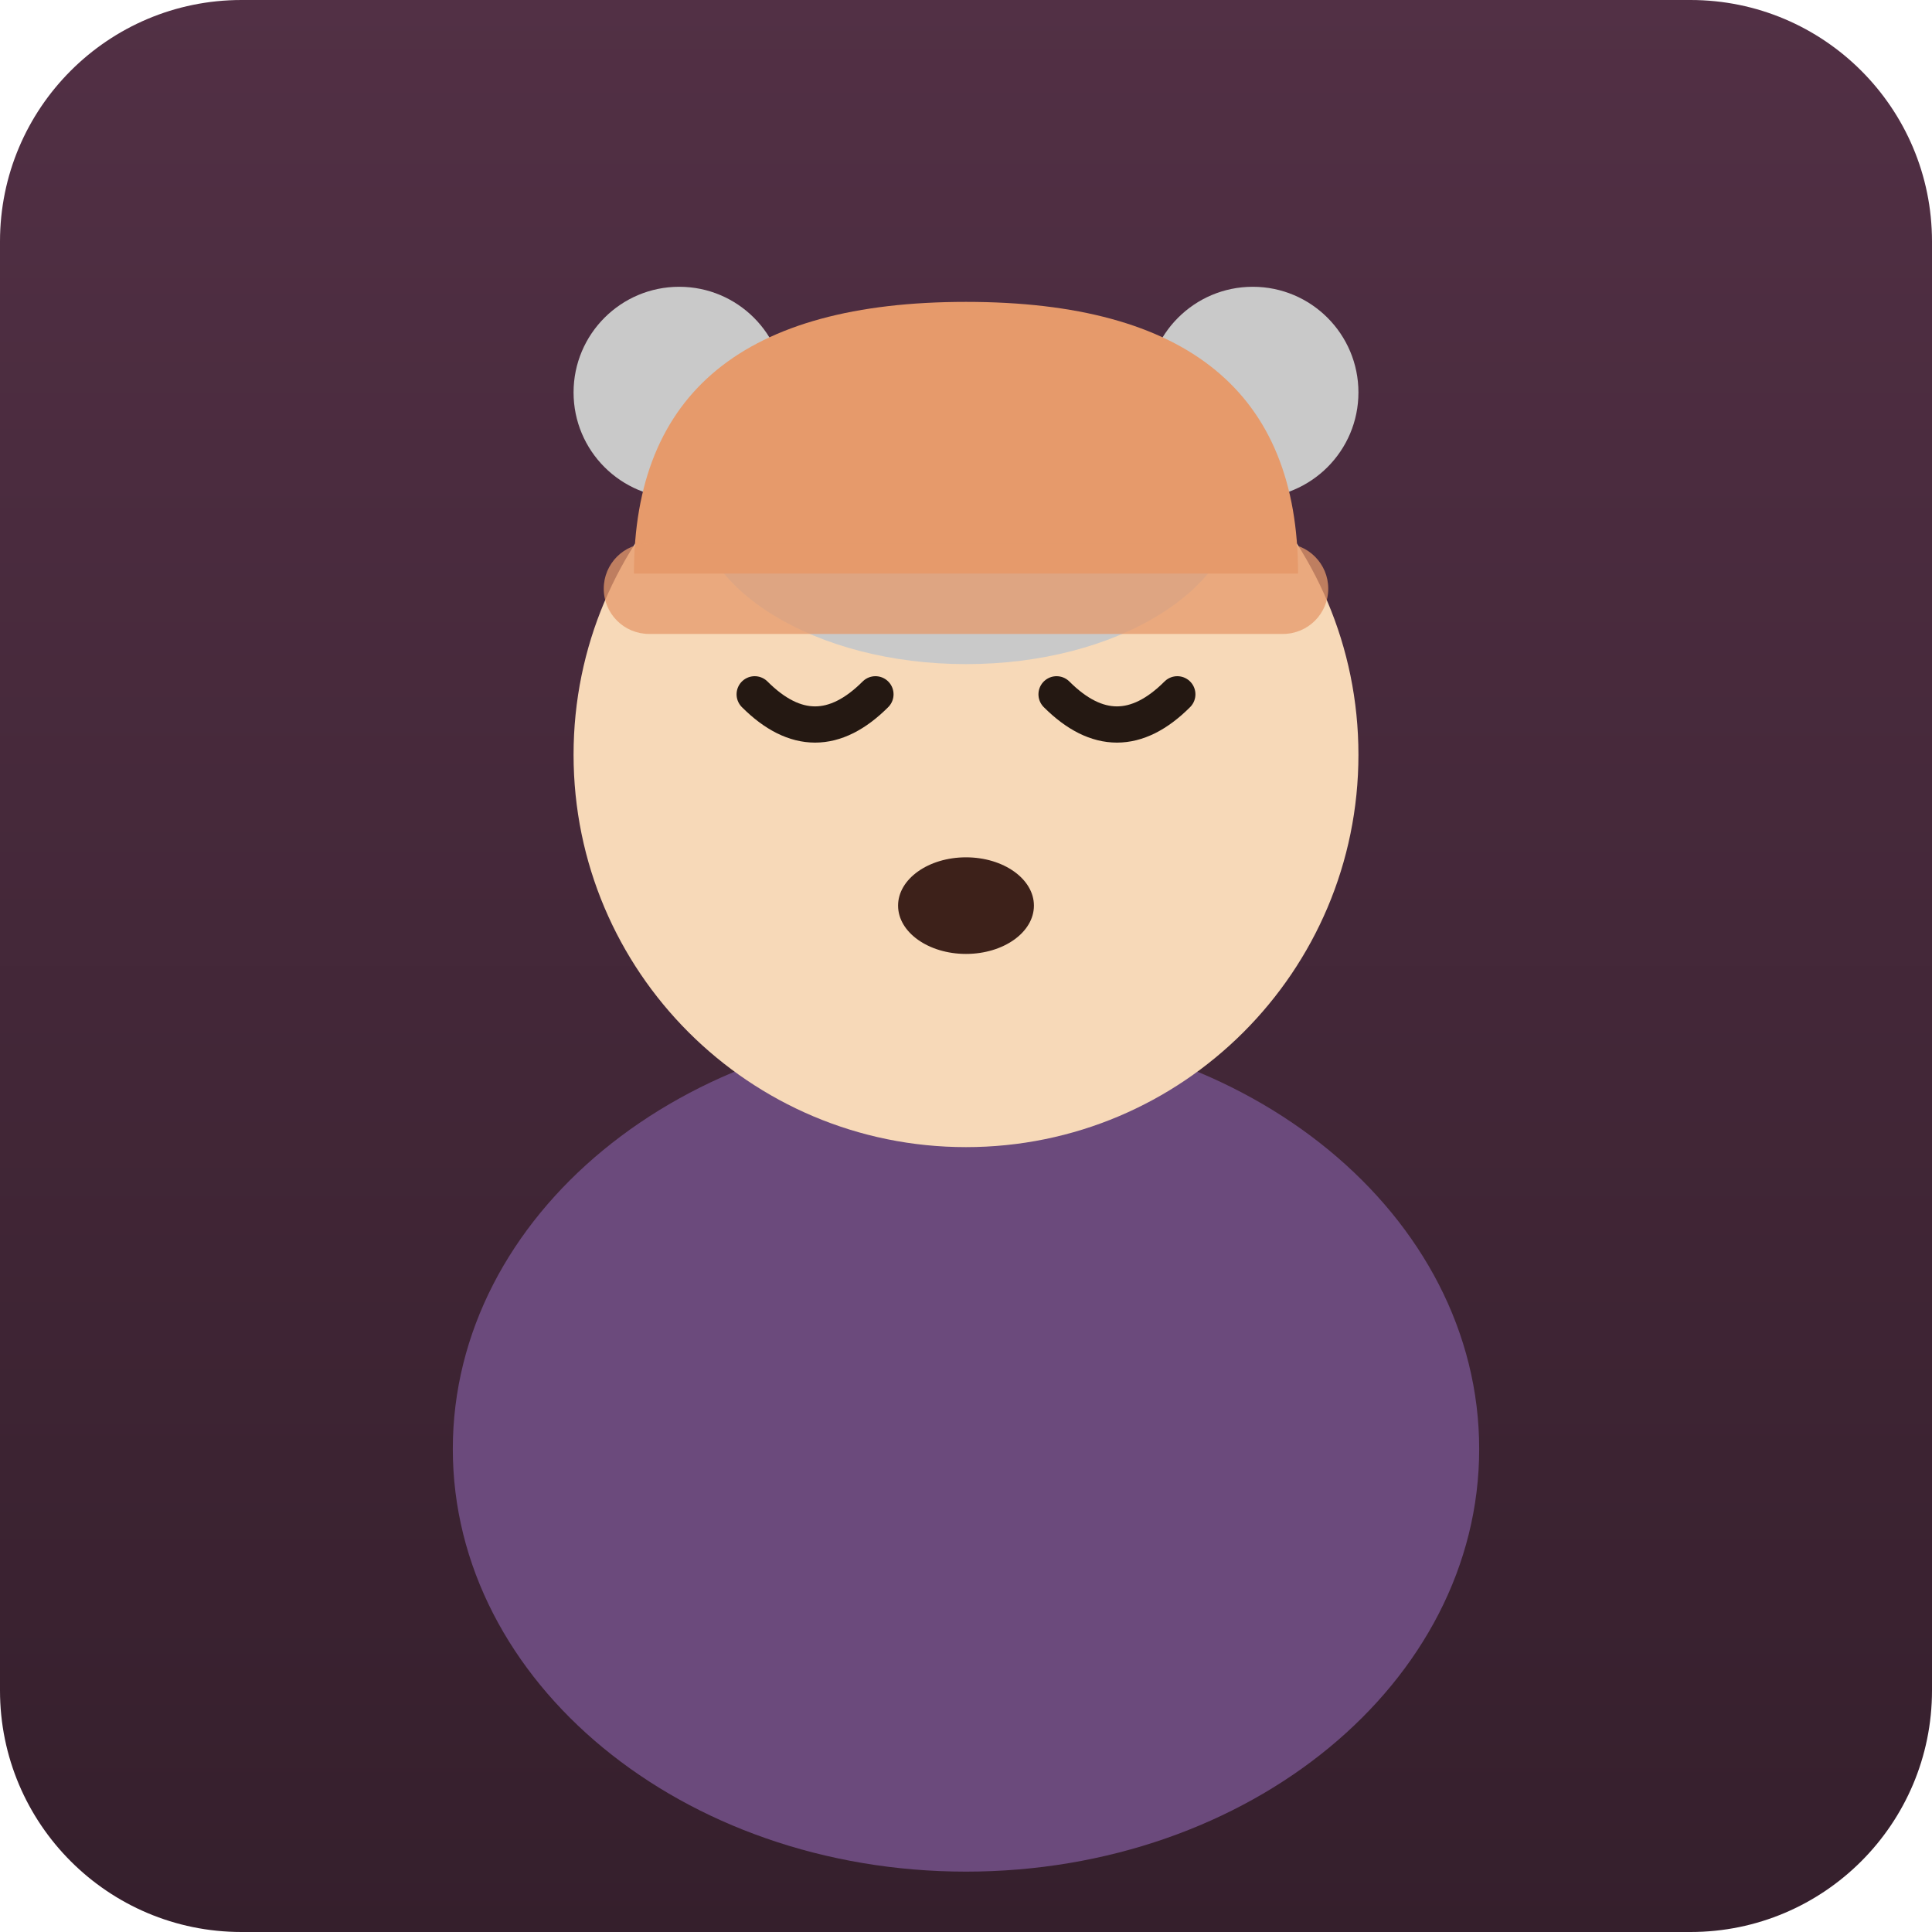
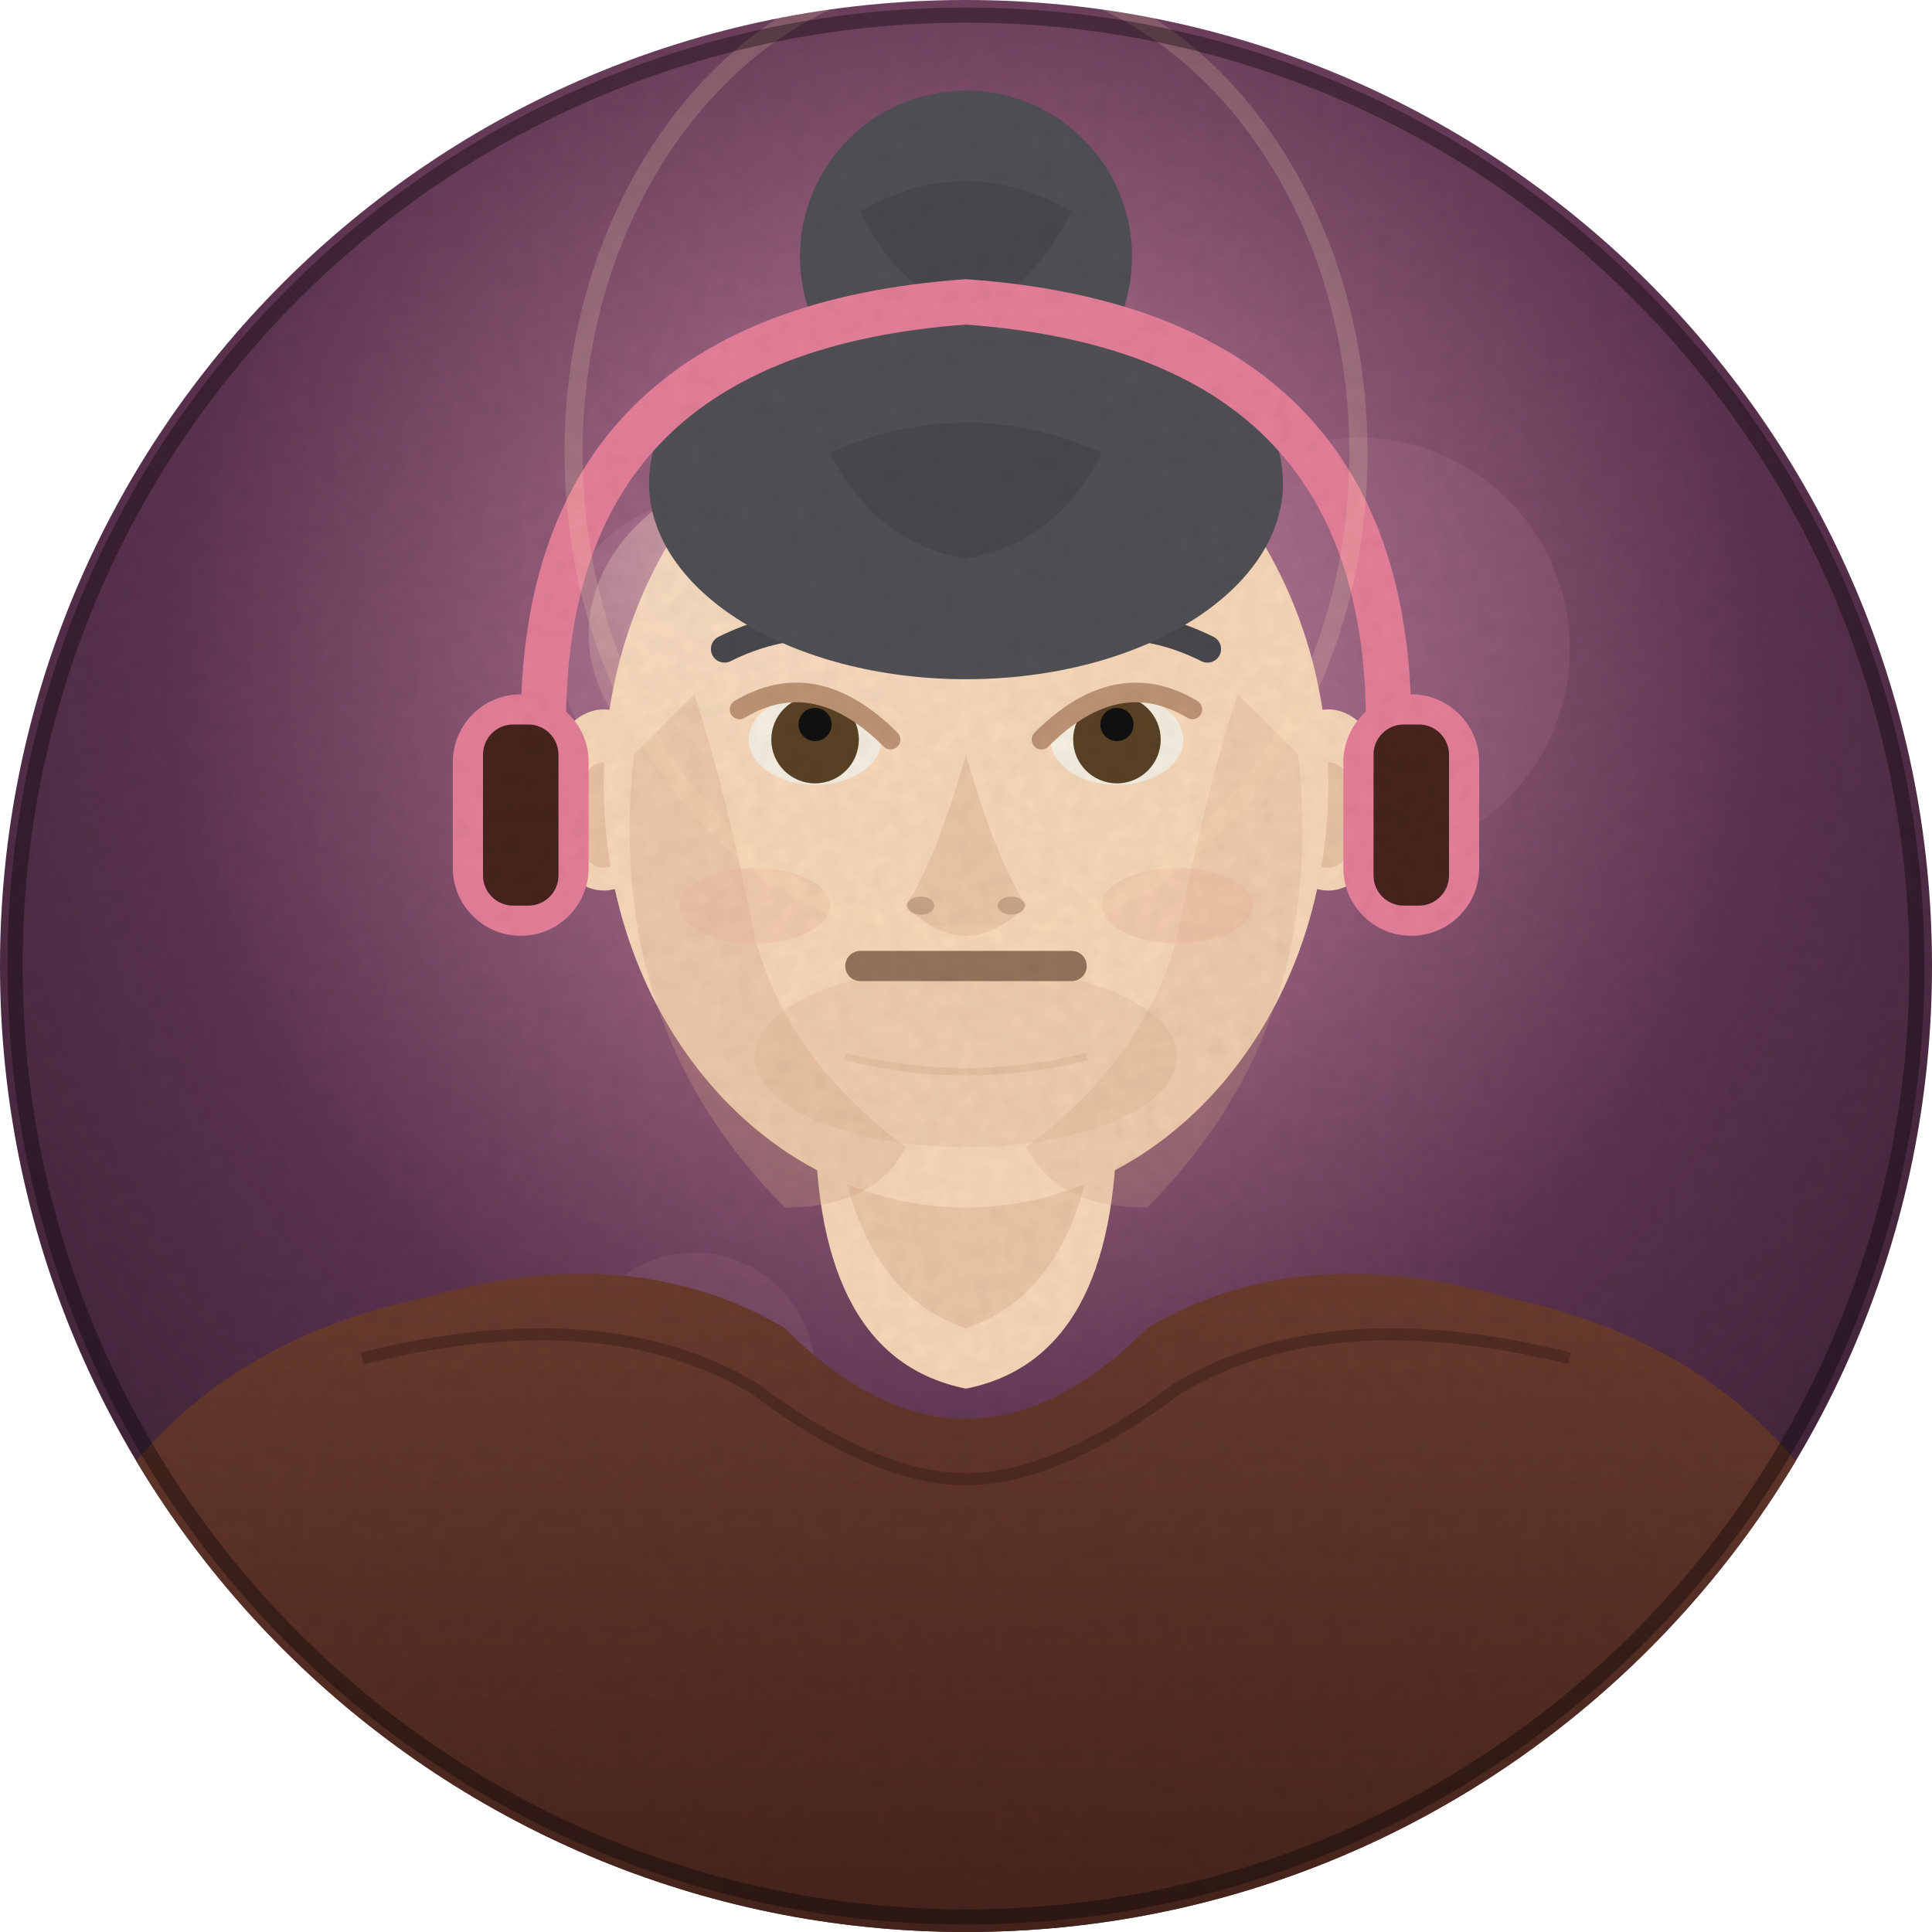
<svg xmlns="http://www.w3.org/2000/svg" viewBox="0 0 128 128" role="img">
  <defs>
-     <linearGradient id="b" x1="0" y1="0" x2="0" y2="1">
-       <stop offset="0" stop-color="#523045" />
-       <stop offset="1" stop-color="#351f2c" />
+     <radialGradient id="ba" cx="0.5" cy="0.35" r="0.75">
+       <stop offset="0" stop-color="#d08aa8" />
+       <stop offset="0.55" stop-color="#5c3350" />
+       <stop offset="1" stop-color="#2d1a2b" />
+     </radialGradient>
+     <radialGradient id="fa" cx="0.35" cy="0.25" r="0.85">
+       <stop offset="0" stop-color="#fae2cb" stop-opacity="0.45" />
+       <stop offset="1" stop-color="#fae2cb" stop-opacity="0" />
+     </radialGradient>
+     <linearGradient id="ga" x1="0" y1="0" x2="0" y2="1">
+       <stop offset="0" stop-color="#6b3c2f" />
+       <stop offset="1" stop-color="#45241c" />
    </linearGradient>
+     <clipPath id="ca">
+       <circle cx="64" cy="64" r="64" />
+     </clipPath>
+     <filter id="pa" x="0%" y="0%" width="100%" height="100%">
+       <feTurbulence type="fractalNoise" baseFrequency="0.9" numOctaves="2" seed="10" />
+       <feColorMatrix values="0 0 0 0 0  0 0 0 0 0  0 0 0 0 0  0 0 0 0.14 0" />
+       <feComposite in2="SourceGraphic" operator="in" />
+     </filter>
  </defs>
-   <rect width="128" height="128" rx="16" fill="url(#b)" />
-   <ellipse cx="64" cy="96" rx="34" ry="28" fill="#6b4a7c" />
-   <circle cx="64" cy="50" r="26" fill="#f7d9b8" />
-   <ellipse cx="64" cy="33" rx="18" ry="11" fill="#c9c9c9" />
-   <circle cx="45" cy="26" r="7" fill="#c9c9c9" />
-   <circle cx="83" cy="26" r="7" fill="#c9c9c9" />
-   <path d="M50 46 Q54 50 58 46" stroke="#241812" stroke-width="2.4" fill="none" stroke-linecap="round" />
-   <path d="M70 46 Q74 50 78 46" stroke="#241812" stroke-width="2.4" fill="none" stroke-linecap="round" />
-   <ellipse cx="64" cy="60" rx="4.5" ry="3.2" fill="#3d211a" />
-   <path d="M42 38 Q42 20 64 20 Q86 20 86 38 Z" fill="#e69a6b" />
-   <rect x="40" y="36" width="48" height="6" rx="3" fill="#e69a6b" opacity="0.75" />
+   <g clip-path="url(#ca)">
+     <rect width="128" height="128" fill="url(#ba)" />
+     <circle cx="47" cy="43" r="10" fill="#d596b1" opacity="0.18" />
+     <circle cx="90" cy="43" r="14" fill="#d596b1" opacity="0.12" />
+     <circle cx="46" cy="91" r="8" fill="#d596b1" opacity="0.1" />
+     <path d="M0 128 Q0 92 28 86 Q42 82 52 88 Q58 94 64 94 Q70 94 76 88 Q86 82 100 86 Q128 92 128 128 Z" fill="url(#ga)" />
+     <path d="M24 90 Q40 86 50 92 Q58 98 64 98" stroke="#3b1f18" stroke-width="0.8" fill="none" opacity="0.5" />
+     <path d="M104 90 Q88 86 78 92 Q70 98 64 98" stroke="#3b1f18" stroke-width="0.8" fill="none" opacity="0.5" />
+     <path d="M54 74 Q54 90 64 92 Q74 90 74 74 Z" fill="#f8d8ba" />
+     <path d="M56 78 Q58 86 64 88 Q70 86 72 78" fill="#d3a682" opacity="0.35" />
+     <ellipse cx="40" cy="53" rx="4" ry="6" fill="#f8d8ba" />
+     <ellipse cx="88" cy="53" rx="4" ry="6" fill="#f8d8ba" />
+     <ellipse cx="40" cy="54" rx="2" ry="3.5" fill="#d3a682" opacity="0.4" />
+     <ellipse cx="88" cy="54" rx="2" ry="3.5" fill="#d3a682" opacity="0.4" />
+     <ellipse cx="64" cy="52" rx="24" ry="28" fill="#f8d8ba" />
+     <ellipse cx="55" cy="42" rx="16" ry="12" fill="url(#fa)" />
+     <path d="M42 50 Q40 68 52 80 Q58 80 60 76 Q52 70 50 62 Q48 52 46 46Z" fill="#d3a682" opacity="0.3" />
+     <path d="M86 50 Q88 68 76 80 Q70 80 68 76 Q76 70 78 62 Q80 52 82 46Z" fill="#d3a682" opacity="0.25" />
+     <ellipse cx="64" cy="70" rx="14" ry="6" fill="#d3a682" opacity="0.2" />
+     <path d="M48 40 Q54 38 60 40" stroke="#d3a682" stroke-width="0.6" fill="none" opacity="0.4" />
+     <path d="M68 40 Q74 38 80 40" stroke="#d3a682" stroke-width="0.6" fill="none" opacity="0.4" />
+     <path d="M56 70 Q64 72 72 70" stroke="#d3a682" stroke-width="0.5" fill="none" opacity="0.3" />
+     <ellipse cx="50" cy="60" rx="5" ry="2.5" fill="#efb59a" opacity="0.35" />
+     <ellipse cx="78" cy="60" rx="5" ry="2.5" fill="#efb59a" opacity="0.35" />
+     <ellipse cx="54" cy="49" rx="4.4" ry="3" fill="#f6f0e2" />
+     <ellipse cx="74" cy="49" rx="4.4" ry="3" fill="#f6f0e2" />
+     <circle cx="54" cy="49" r="2.9" fill="#5a4225" />
+     <circle cx="74" cy="49" r="2.9" fill="#5a4225" />
+     <circle cx="54" cy="48" r="1.1" fill="#111" />
+     <circle cx="74" cy="48" r="1.1" fill="#111" />
+     <path d="M49 47 Q54 44 59 49" stroke="#be9575" stroke-width="1.3" fill="none" stroke-linecap="round" />
+     <path d="M69 49 Q74 44 79 47" stroke="#be9575" stroke-width="1.3" fill="none" stroke-linecap="round" />
+     <path d="M64 50 Q62 57 60 60 Q62 62 64 62 Q66 62 68 60 Q66 57 64 50Z" fill="#d3a682" opacity="0.35" />
+     <ellipse cx="61" cy="60" rx="0.9" ry="0.6" fill="#a98568" opacity="0.5" />
+     <ellipse cx="67" cy="60" rx="0.9" ry="0.6" fill="#a98568" opacity="0.5" />
+     <path d="M57 64 L71 64" stroke="#94745b" stroke-width="2" fill="none" stroke-linecap="round" />
+     <path d="M48 43 Q54 40 60 43" stroke="#48484d" stroke-width="1.8" fill="none" stroke-linecap="round" />
+     <path d="M68 43 Q74 40 80 43" stroke="#48484d" stroke-width="1.8" fill="none" stroke-linecap="round" />
+     <ellipse cx="64" cy="32" rx="21" ry="13" fill="#505055" />
+     <circle cx="64" cy="17" r="11" fill="#505055" />
+     <path d="M55 30 Q64 26 73 30 Q70 36 64 37 Q58 36 55 30Z" fill="#3c3c40" opacity="0.4" />
+     <path d="M57 14 Q64 10 71 14 Q68 20 64 20 Q60 20 57 14Z" fill="#3c3c40" opacity="0.4" />
+     <path d="M36 48 Q36 22 64 20 Q92 22 92 48" stroke="#e67f9a" stroke-width="3" fill="none" />
+     <rect x="30" y="46" width="9" height="16" rx="4.5" fill="#e67f9a" />
+     <rect x="89" y="46" width="9" height="16" rx="4.5" fill="#e67f9a" />
+     <rect x="32" y="48" width="5" height="12" rx="2" fill="#45241c" />
+     <rect x="91" y="48" width="5" height="12" rx="2" fill="#45241c" />
+     <ellipse cx="64" cy="30" rx="26" ry="32" fill="none" stroke="rgba(255,230,180,0.18)" stroke-width="1.2" />
+     <g filter="url(#pa)" opacity="0.45">
+       <rect width="128" height="128" fill="#808080" />
+     </g>
+   </g>
+   <circle cx="64" cy="64" r="63" fill="none" stroke="rgba(0,0,0,0.35)" stroke-width="1" />
</svg>
